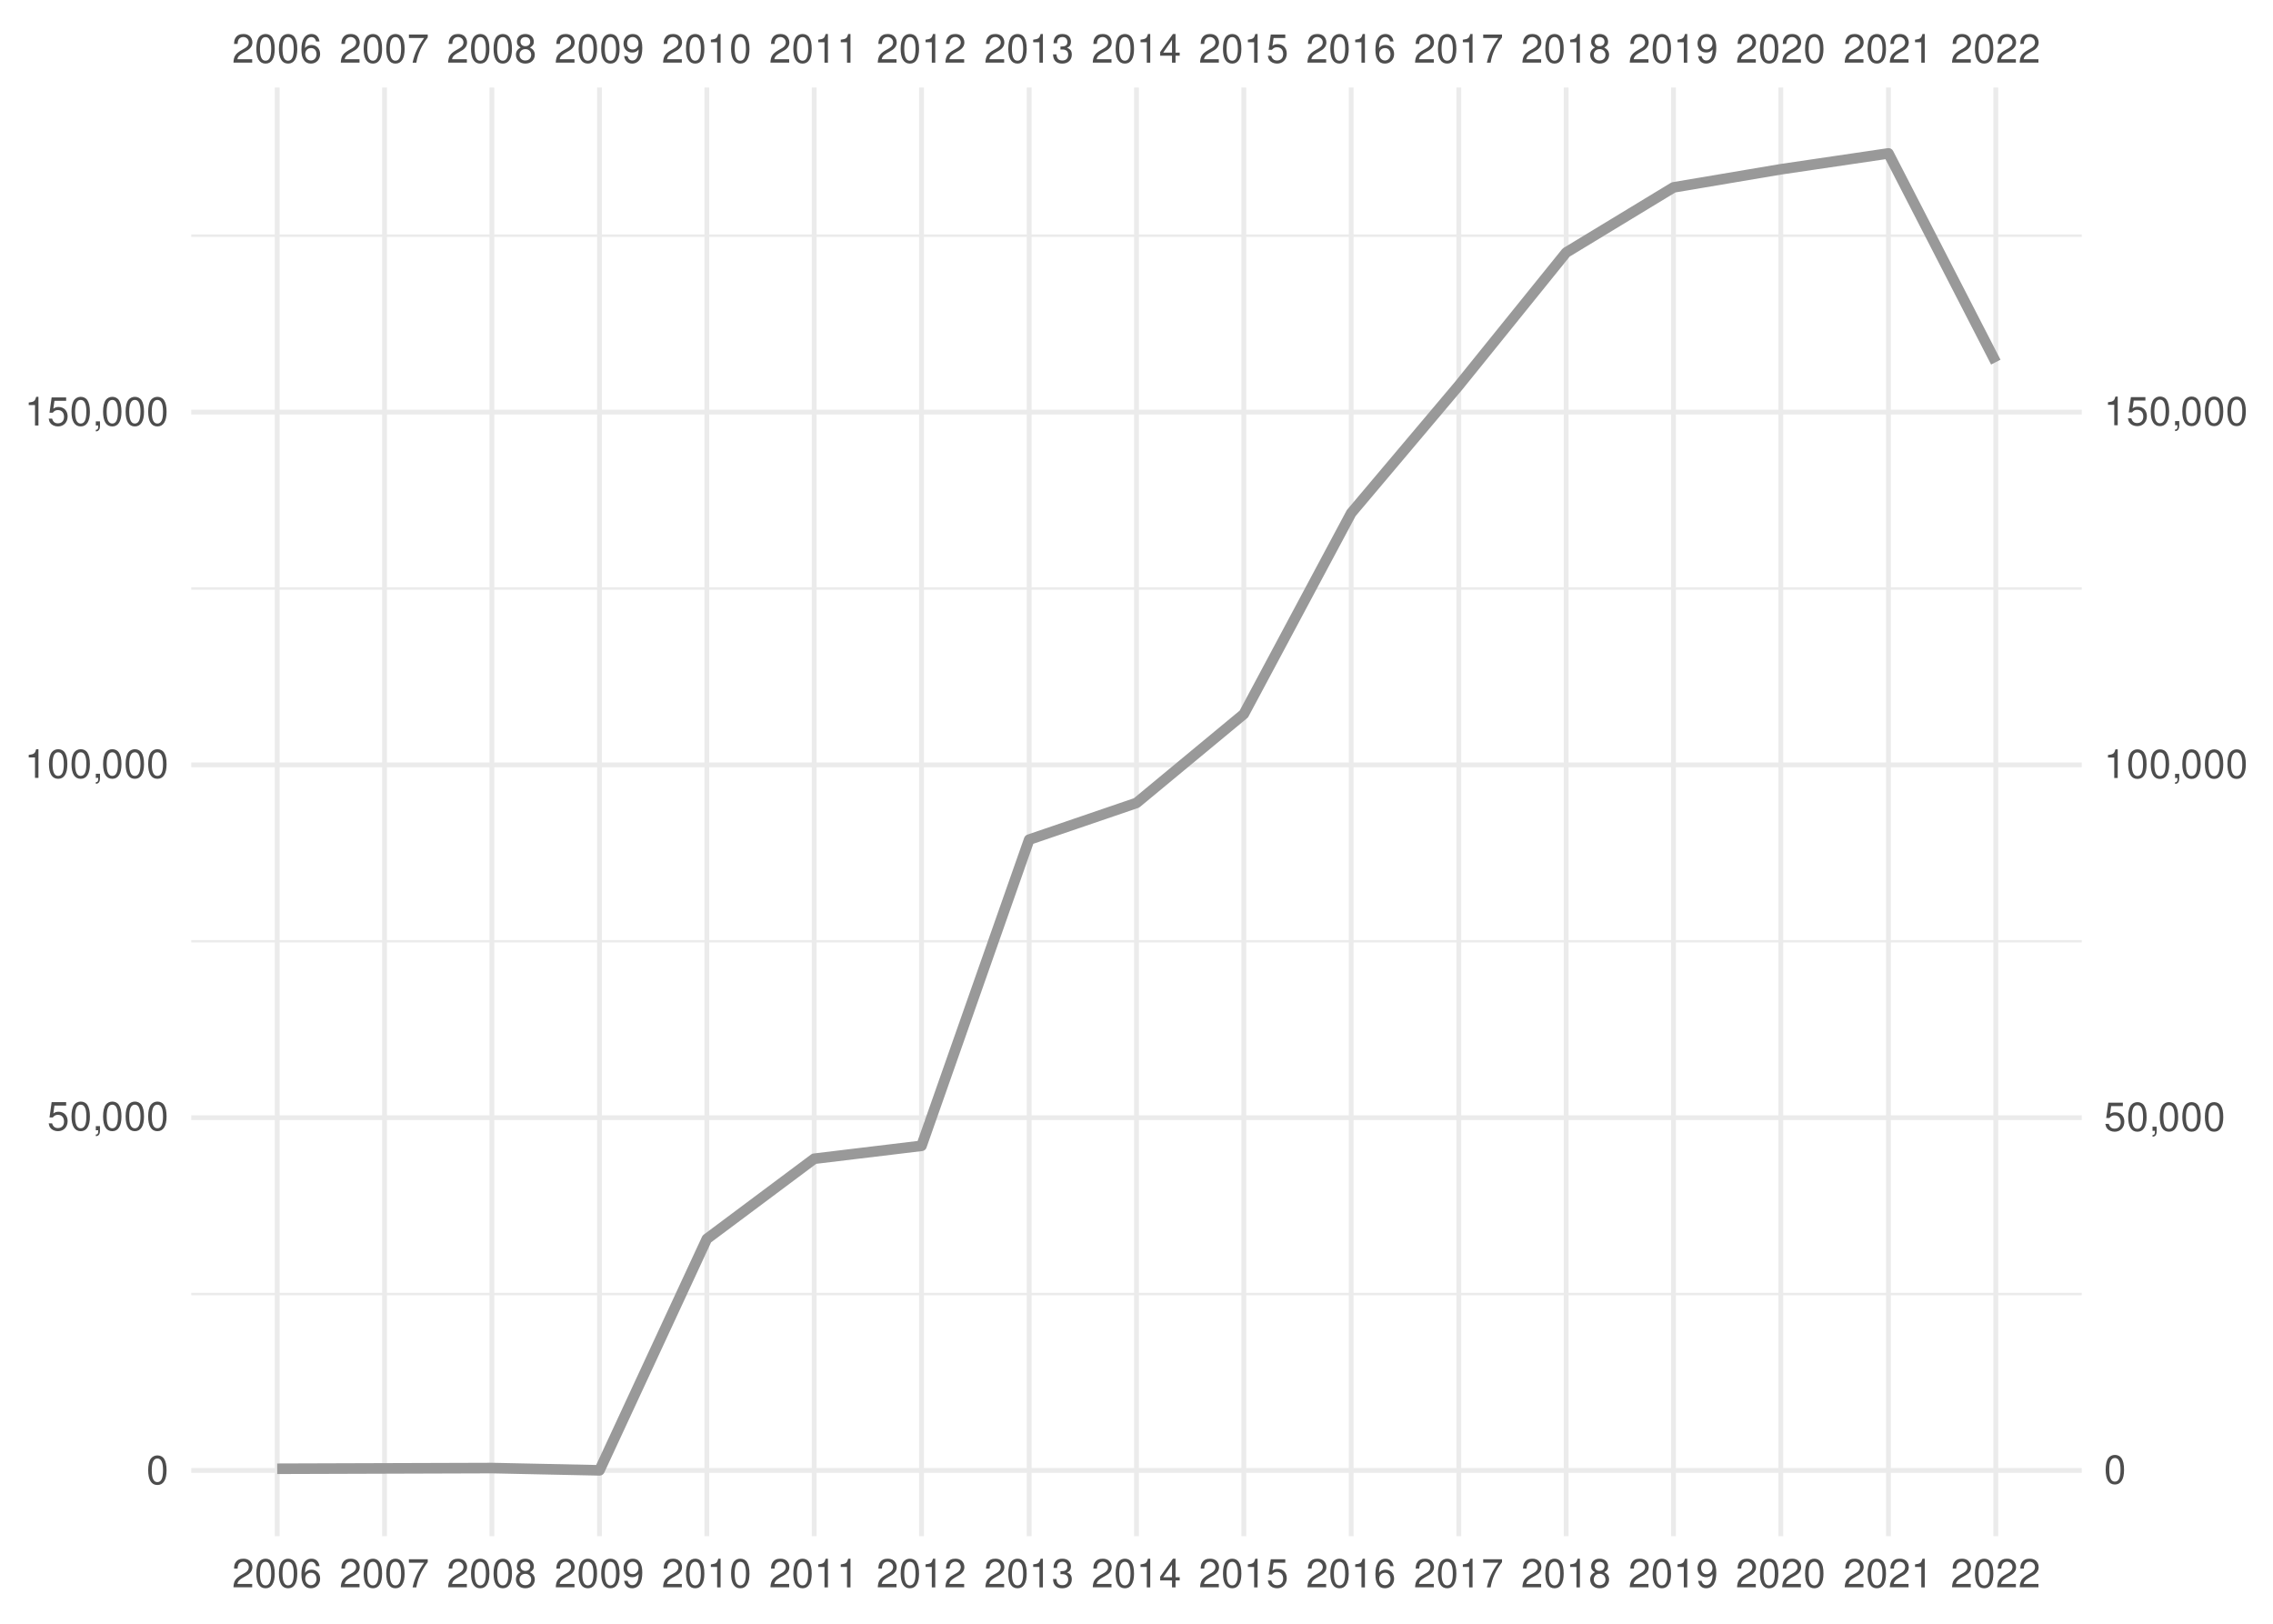
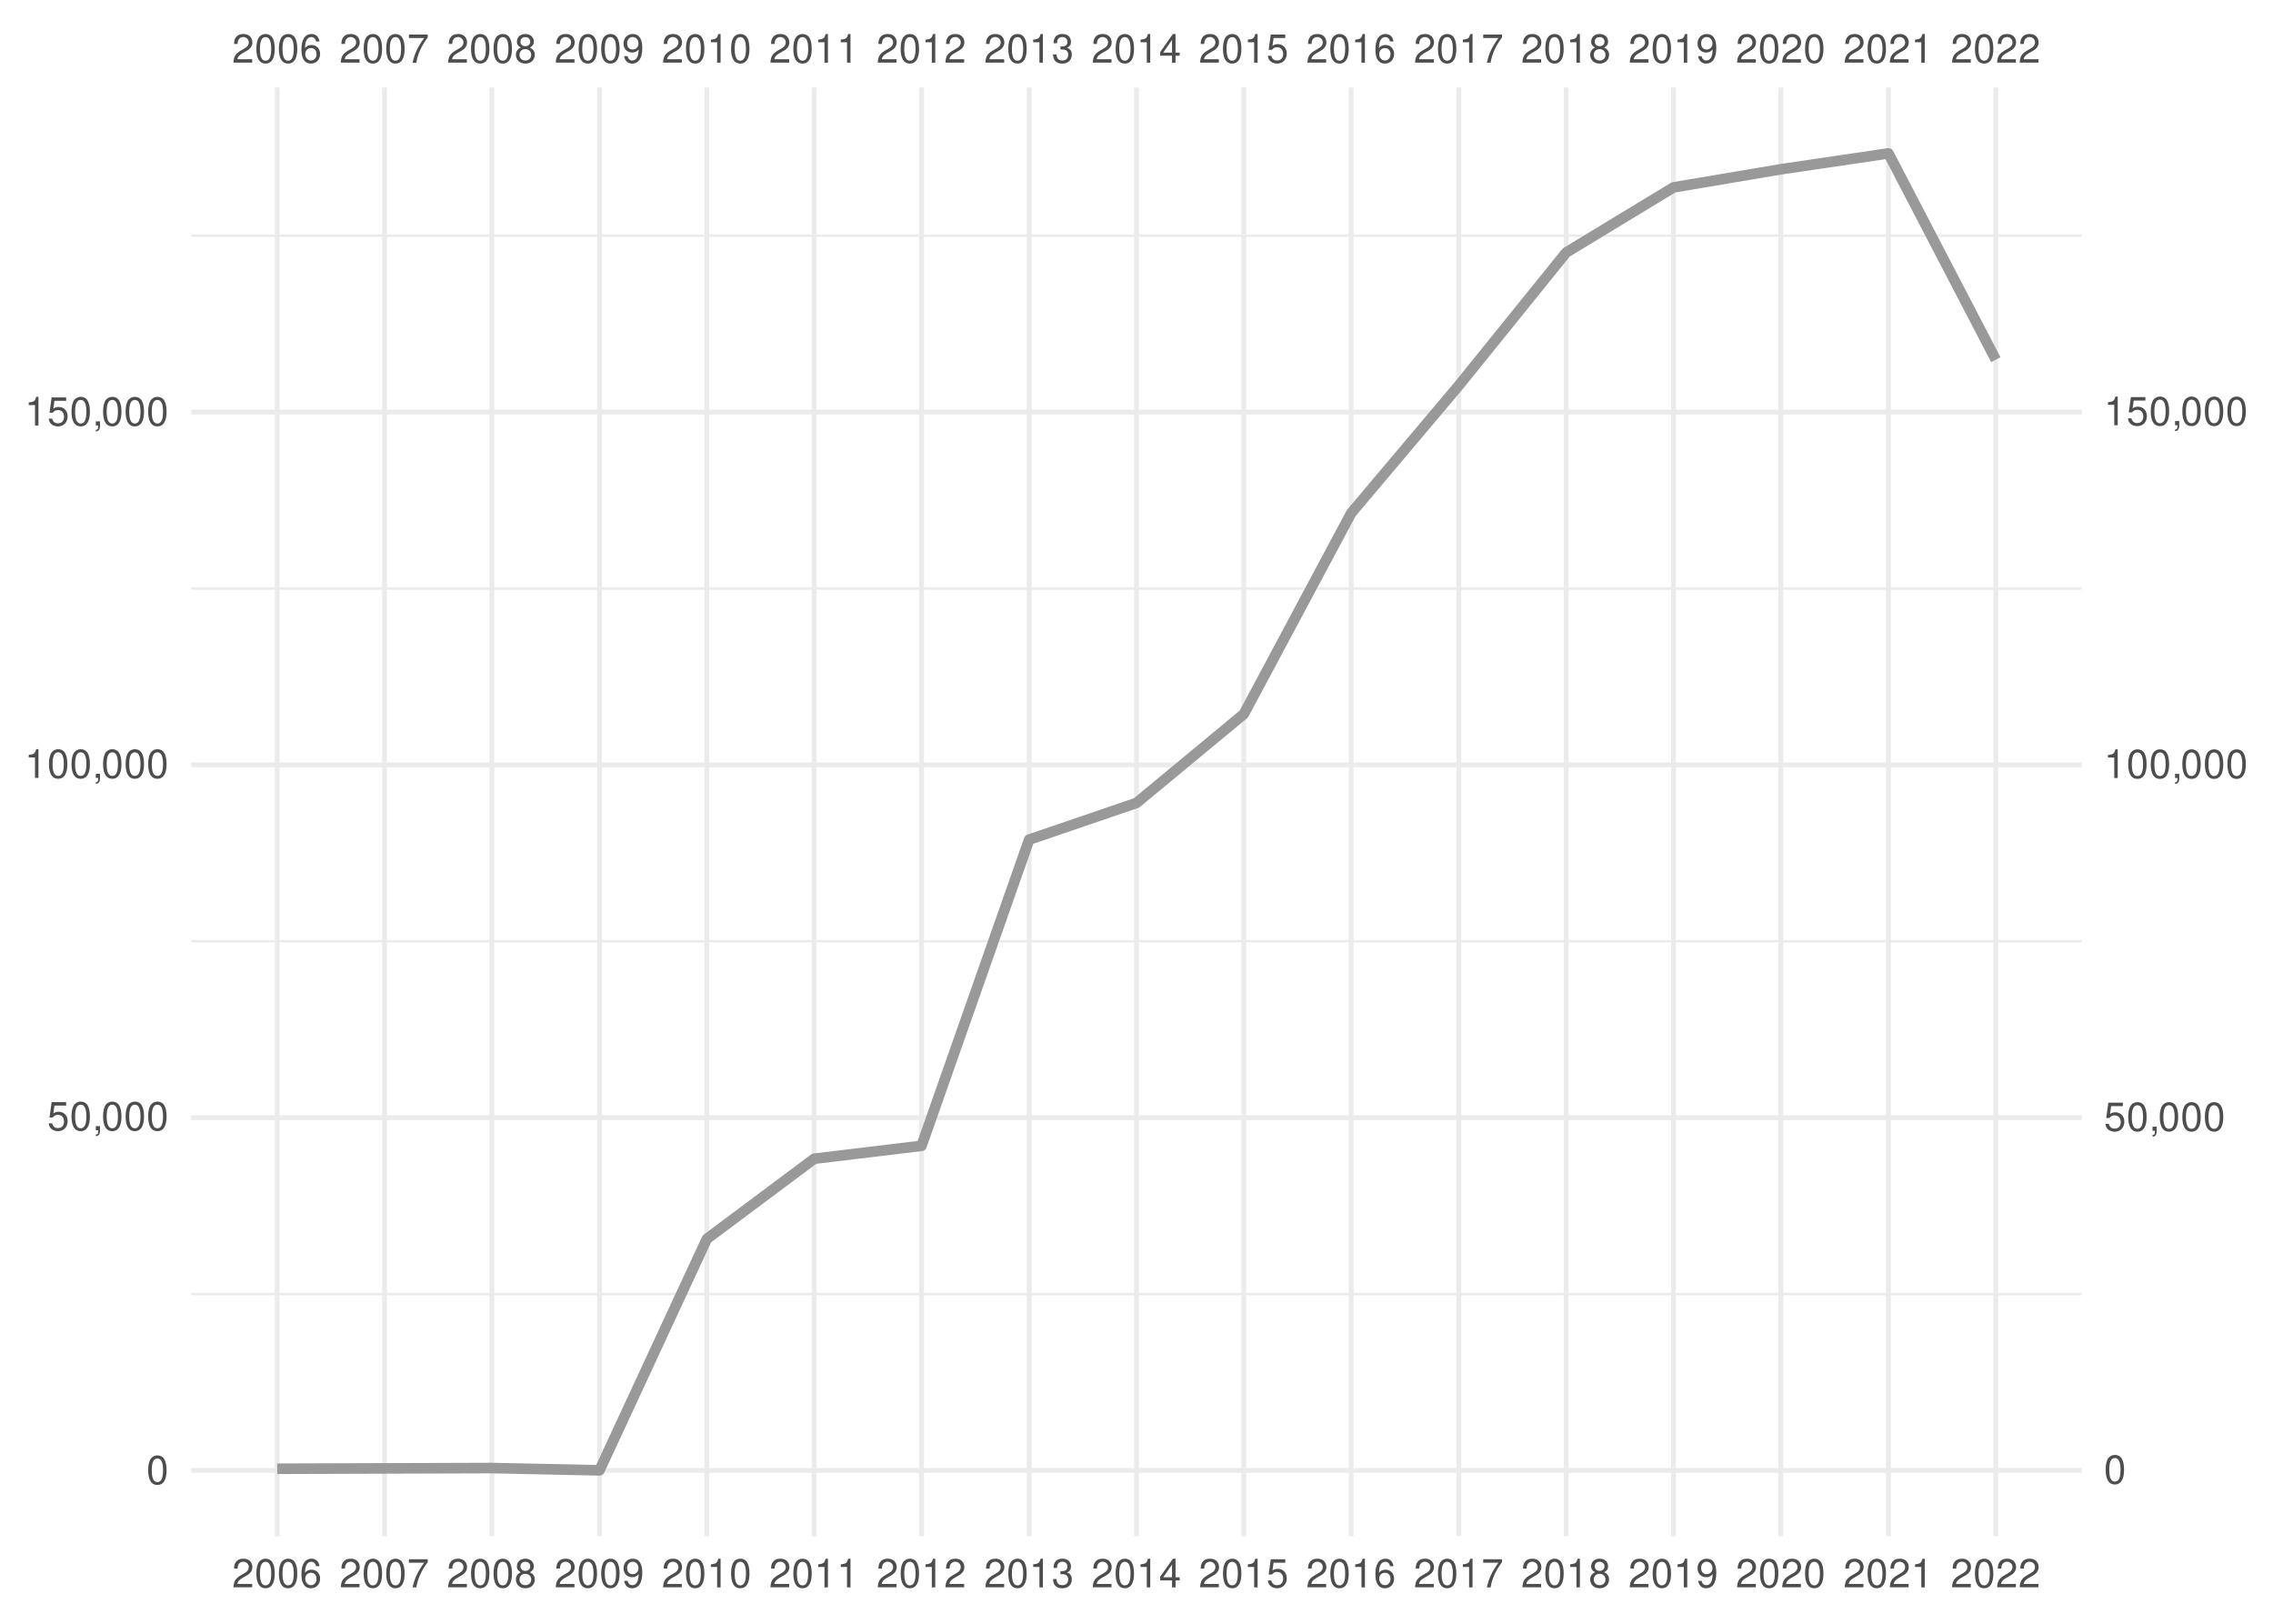
<svg xmlns="http://www.w3.org/2000/svg" xmlns:xlink="http://www.w3.org/1999/xlink" width="504pt" height="360pt" viewBox="0 0 504 360" version="1.1">
  <defs>
    <g>
      <symbol overflow="visible" id="glyph0-0">
        <path style="stroke:none;" d="" />
      </symbol>
      <symbol overflow="visible" id="glyph0-1">
        <path style="stroke:none;" d="M 4.453 -0.766 L 1.172 -0.766 C 1.25 -1.297 1.531 -1.625 2.297 -2.094 L 3.172 -2.594 C 4.047 -3.062 4.5 -3.719 4.5 -4.5 C 4.5 -5.031 4.281 -5.531 3.922 -5.875 C 3.547 -6.203 3.094 -6.359 2.5 -6.359 C 1.703 -6.359 1.125 -6.078 0.781 -5.531 C 0.547 -5.203 0.453 -4.797 0.438 -4.156 L 1.219 -4.156 C 1.234 -4.594 1.297 -4.844 1.406 -5.062 C 1.594 -5.438 2 -5.688 2.469 -5.688 C 3.172 -5.688 3.703 -5.172 3.703 -4.484 C 3.703 -3.969 3.406 -3.531 2.859 -3.219 L 2.047 -2.75 C 0.75 -2 0.375 -1.406 0.297 -0.016 L 4.453 -0.016 Z M 4.453 -0.766 " />
      </symbol>
      <symbol overflow="visible" id="glyph0-2">
        <path style="stroke:none;" d="M 2.422 -6.359 C 1.844 -6.359 1.312 -6.094 0.984 -5.672 C 0.578 -5.109 0.375 -4.25 0.375 -3.078 C 0.375 -0.938 1.078 0.203 2.422 0.203 C 3.734 0.203 4.453 -0.938 4.453 -3.031 C 4.453 -4.25 4.266 -5.078 3.859 -5.672 C 3.531 -6.109 3.016 -6.359 2.422 -6.359 Z M 2.422 -5.672 C 3.25 -5.672 3.672 -4.828 3.672 -3.094 C 3.672 -1.281 3.266 -0.438 2.406 -0.438 C 1.578 -0.438 1.172 -1.312 1.172 -3.062 C 1.172 -4.828 1.578 -5.672 2.422 -5.672 Z M 2.422 -5.672 " />
      </symbol>
      <symbol overflow="visible" id="glyph0-3">
        <path style="stroke:none;" d="M 4.375 -4.703 C 4.234 -5.75 3.562 -6.359 2.609 -6.359 C 1.922 -6.359 1.312 -6.031 0.938 -5.453 C 0.547 -4.828 0.375 -4.062 0.375 -2.906 C 0.375 -1.828 0.531 -1.156 0.906 -0.594 C 1.234 -0.078 1.781 0.203 2.469 0.203 C 3.656 0.203 4.516 -0.688 4.516 -1.922 C 4.516 -3.094 3.719 -3.922 2.609 -3.922 C 1.984 -3.922 1.5 -3.688 1.172 -3.234 C 1.172 -4.797 1.672 -5.672 2.562 -5.672 C 3.109 -5.672 3.484 -5.328 3.609 -4.703 Z M 2.5 -3.234 C 3.25 -3.234 3.719 -2.703 3.719 -1.859 C 3.719 -1.062 3.188 -0.484 2.484 -0.484 C 1.766 -0.484 1.219 -1.094 1.219 -1.906 C 1.219 -2.688 1.734 -3.234 2.5 -3.234 Z M 2.5 -3.234 " />
      </symbol>
      <symbol overflow="visible" id="glyph0-4">
        <path style="stroke:none;" d="M 4.578 -6.234 L 0.406 -6.234 L 0.406 -5.469 L 3.781 -5.469 C 2.281 -3.359 1.688 -2.047 1.219 0 L 2.047 0 C 2.391 -2 3.172 -3.719 4.578 -5.594 Z M 4.578 -6.234 " />
      </symbol>
      <symbol overflow="visible" id="glyph0-5">
        <path style="stroke:none;" d="M 3.438 -3.359 C 4.094 -3.75 4.297 -4.062 4.297 -4.656 C 4.297 -5.672 3.531 -6.359 2.422 -6.359 C 1.312 -6.359 0.547 -5.672 0.547 -4.672 C 0.547 -4.062 0.75 -3.75 1.391 -3.359 C 0.672 -2.984 0.328 -2.469 0.328 -1.766 C 0.328 -0.609 1.172 0.203 2.422 0.203 C 3.656 0.203 4.516 -0.609 4.516 -1.766 C 4.516 -2.469 4.156 -2.984 3.438 -3.359 Z M 2.422 -5.672 C 3.078 -5.672 3.5 -5.281 3.5 -4.641 C 3.5 -4.047 3.062 -3.656 2.422 -3.656 C 1.766 -3.656 1.344 -4.047 1.344 -4.656 C 1.344 -5.281 1.766 -5.672 2.422 -5.672 Z M 2.422 -3 C 3.188 -3 3.719 -2.484 3.719 -1.75 C 3.719 -0.984 3.203 -0.484 2.406 -0.484 C 1.641 -0.484 1.125 -1 1.125 -1.734 C 1.125 -2.5 1.641 -3 2.422 -3 Z M 2.422 -3 " />
      </symbol>
      <symbol overflow="visible" id="glyph0-6">
        <path style="stroke:none;" d="M 0.469 -1.453 C 0.609 -0.406 1.281 0.203 2.234 0.203 C 2.922 0.203 3.547 -0.125 3.922 -0.703 C 4.297 -1.328 4.484 -2.109 4.484 -3.25 C 4.484 -4.328 4.312 -5 3.953 -5.562 C 3.609 -6.094 3.062 -6.359 2.375 -6.359 C 1.188 -6.359 0.328 -5.469 0.328 -4.234 C 0.328 -3.062 1.125 -2.25 2.25 -2.25 C 2.844 -2.25 3.281 -2.453 3.672 -2.938 C 3.672 -1.359 3.172 -0.484 2.281 -0.484 C 1.734 -0.484 1.359 -0.828 1.234 -1.453 Z M 2.359 -5.688 C 3.094 -5.688 3.641 -5.078 3.641 -4.25 C 3.641 -3.469 3.109 -2.922 2.344 -2.922 C 1.594 -2.922 1.125 -3.453 1.125 -4.297 C 1.125 -5.109 1.641 -5.688 2.359 -5.688 Z M 2.359 -5.688 " />
      </symbol>
      <symbol overflow="visible" id="glyph0-7">
        <path style="stroke:none;" d="M 2.281 -4.531 L 2.281 0 L 3.047 0 L 3.047 -6.359 L 2.547 -6.359 C 2.266 -5.391 2.094 -5.25 0.891 -5.094 L 0.891 -4.531 Z M 2.281 -4.531 " />
      </symbol>
      <symbol overflow="visible" id="glyph0-8">
        <path style="stroke:none;" d="M 1.938 -2.922 L 2.359 -2.922 C 3.203 -2.922 3.656 -2.531 3.656 -1.766 C 3.656 -0.969 3.172 -0.484 2.375 -0.484 C 1.516 -0.484 1.109 -0.922 1.062 -1.844 L 0.281 -1.844 C 0.312 -1.344 0.406 -1 0.547 -0.719 C 0.875 -0.109 1.484 0.203 2.344 0.203 C 3.625 0.203 4.453 -0.578 4.453 -1.781 C 4.453 -2.594 4.141 -3.031 3.391 -3.297 C 3.969 -3.531 4.266 -3.969 4.266 -4.609 C 4.266 -5.703 3.547 -6.359 2.359 -6.359 C 1.109 -6.359 0.438 -5.656 0.406 -4.312 L 1.188 -4.312 C 1.203 -4.703 1.234 -4.922 1.328 -5.109 C 1.5 -5.469 1.891 -5.688 2.375 -5.688 C 3.062 -5.688 3.469 -5.266 3.469 -4.578 C 3.469 -4.141 3.312 -3.859 2.969 -3.719 C 2.766 -3.625 2.484 -3.594 1.938 -3.578 Z M 1.938 -2.922 " />
      </symbol>
      <symbol overflow="visible" id="glyph0-9">
        <path style="stroke:none;" d="M 2.875 -1.547 L 2.875 0 L 3.656 0 L 3.656 -1.547 L 4.578 -1.547 L 4.578 -2.234 L 3.656 -2.234 L 3.656 -6.359 L 3.078 -6.359 L 0.25 -2.359 L 0.25 -1.547 Z M 2.875 -2.234 L 0.922 -2.234 L 2.875 -5.047 Z M 2.875 -2.234 " />
      </symbol>
      <symbol overflow="visible" id="glyph0-10">
        <path style="stroke:none;" d="M 4.188 -6.234 L 0.969 -6.234 L 0.5 -2.844 L 1.219 -2.844 C 1.578 -3.266 1.875 -3.422 2.359 -3.422 C 3.203 -3.422 3.719 -2.844 3.719 -1.922 C 3.719 -1.031 3.203 -0.484 2.359 -0.484 C 1.688 -0.484 1.266 -0.828 1.078 -1.531 L 0.312 -1.531 C 0.406 -1.016 0.5 -0.781 0.688 -0.547 C 1.031 -0.078 1.672 0.203 2.375 0.203 C 3.641 0.203 4.516 -0.719 4.516 -2.031 C 4.516 -3.266 3.688 -4.109 2.5 -4.109 C 2.062 -4.109 1.703 -4 1.344 -3.734 L 1.594 -5.469 L 4.188 -5.469 Z M 4.188 -6.234 " />
      </symbol>
      <symbol overflow="visible" id="glyph0-11">
        <path style="stroke:none;" d="M 0.766 -0.922 L 0.766 0 L 1.297 0 L 1.297 0.156 C 1.297 0.766 1.172 0.938 0.766 0.953 L 0.766 1.297 C 1.344 1.312 1.688 0.891 1.688 0.141 L 1.688 -0.922 Z M 0.766 -0.922 " />
      </symbol>
    </g>
    <clipPath id="clip1">
      <path d="M 42.41 286 L 461.59 286 L 461.59 288 L 42.41 288 Z M 42.41 286 " />
    </clipPath>
    <clipPath id="clip2">
      <path d="M 42.41 208 L 461.59 208 L 461.59 209 L 42.41 209 Z M 42.41 208 " />
    </clipPath>
    <clipPath id="clip3">
      <path d="M 42.41 130 L 461.59 130 L 461.59 131 L 42.41 131 Z M 42.41 130 " />
    </clipPath>
    <clipPath id="clip4">
      <path d="M 42.41 51 L 461.59 51 L 461.59 53 L 42.41 53 Z M 42.41 51 " />
    </clipPath>
    <clipPath id="clip5">
      <path d="M 42.41 325 L 461.59 325 L 461.59 327 L 42.41 327 Z M 42.41 325 " />
    </clipPath>
    <clipPath id="clip6">
      <path d="M 42.41 247 L 461.59 247 L 461.59 249 L 42.41 249 Z M 42.41 247 " />
    </clipPath>
    <clipPath id="clip7">
      <path d="M 42.41 169 L 461.59 169 L 461.59 171 L 42.41 171 Z M 42.41 169 " />
    </clipPath>
    <clipPath id="clip8">
      <path d="M 42.41 90 L 461.59 90 L 461.59 92 L 42.41 92 Z M 42.41 90 " />
    </clipPath>
    <clipPath id="clip9">
      <path d="M 60 19.41 L 62 19.41 L 62 340.59 L 60 340.59 Z M 60 19.41 " />
    </clipPath>
    <clipPath id="clip10">
      <path d="M 84 19.41 L 86 19.41 L 86 340.59 L 84 340.59 Z M 84 19.41 " />
    </clipPath>
    <clipPath id="clip11">
      <path d="M 108 19.41 L 110 19.41 L 110 340.59 L 108 340.59 Z M 108 19.41 " />
    </clipPath>
    <clipPath id="clip12">
      <path d="M 132 19.41 L 134 19.41 L 134 340.59 L 132 340.59 Z M 132 19.41 " />
    </clipPath>
    <clipPath id="clip13">
      <path d="M 156 19.41 L 158 19.41 L 158 340.59 L 156 340.59 Z M 156 19.41 " />
    </clipPath>
    <clipPath id="clip14">
      <path d="M 179 19.41 L 182 19.41 L 182 340.59 L 179 340.59 Z M 179 19.41 " />
    </clipPath>
    <clipPath id="clip15">
      <path d="M 203 19.41 L 205 19.41 L 205 340.59 L 203 340.59 Z M 203 19.41 " />
    </clipPath>
    <clipPath id="clip16">
      <path d="M 227 19.41 L 229 19.41 L 229 340.59 L 227 340.59 Z M 227 19.41 " />
    </clipPath>
    <clipPath id="clip17">
      <path d="M 251 19.41 L 253 19.41 L 253 340.59 L 251 340.59 Z M 251 19.41 " />
    </clipPath>
    <clipPath id="clip18">
      <path d="M 275 19.41 L 277 19.41 L 277 340.59 L 275 340.59 Z M 275 19.41 " />
    </clipPath>
    <clipPath id="clip19">
      <path d="M 299 19.41 L 301 19.41 L 301 340.59 L 299 340.59 Z M 299 19.41 " />
    </clipPath>
    <clipPath id="clip20">
      <path d="M 322 19.41 L 325 19.41 L 325 340.59 L 322 340.59 Z M 322 19.41 " />
    </clipPath>
    <clipPath id="clip21">
      <path d="M 346 19.41 L 348 19.41 L 348 340.59 L 346 340.59 Z M 346 19.41 " />
    </clipPath>
    <clipPath id="clip22">
      <path d="M 370 19.41 L 372 19.41 L 372 340.59 L 370 340.59 Z M 370 19.41 " />
    </clipPath>
    <clipPath id="clip23">
      <path d="M 394 19.41 L 396 19.41 L 396 340.59 L 394 340.59 Z M 394 19.41 " />
    </clipPath>
    <clipPath id="clip24">
      <path d="M 418 19.41 L 420 19.41 L 420 340.59 L 418 340.59 Z M 418 19.41 " />
    </clipPath>
    <clipPath id="clip25">
      <path d="M 442 19.41 L 444 19.41 L 444 340.59 L 442 340.59 Z M 442 19.41 " />
    </clipPath>
  </defs>
  <g id="surface41">
    <rect x="0" y="0" width="504" height="360" style="fill:rgb(100%,100%,100%);fill-opacity:1;stroke:none;" />
    <g clip-path="url(#clip1)" clip-rule="nonzero">
      <path style="fill:none;stroke-width:0.533;stroke-linecap:butt;stroke-linejoin:round;stroke:rgb(92.157%,92.157%,92.157%);stroke-opacity:1;stroke-miterlimit:10;" d="M 42.41 286.902 L 461.59 286.902 " />
    </g>
    <g clip-path="url(#clip2)" clip-rule="nonzero">
      <path style="fill:none;stroke-width:0.533;stroke-linecap:butt;stroke-linejoin:round;stroke:rgb(92.157%,92.157%,92.157%);stroke-opacity:1;stroke-miterlimit:10;" d="M 42.41 208.688 L 461.59 208.688 " />
    </g>
    <g clip-path="url(#clip3)" clip-rule="nonzero">
      <path style="fill:none;stroke-width:0.533;stroke-linecap:butt;stroke-linejoin:round;stroke:rgb(92.157%,92.157%,92.157%);stroke-opacity:1;stroke-miterlimit:10;" d="M 42.41 130.473 L 461.59 130.473 " />
    </g>
    <g clip-path="url(#clip4)" clip-rule="nonzero">
      <path style="fill:none;stroke-width:0.533;stroke-linecap:butt;stroke-linejoin:round;stroke:rgb(92.157%,92.157%,92.157%);stroke-opacity:1;stroke-miterlimit:10;" d="M 42.41 52.258 L 461.59 52.258 " />
    </g>
    <g clip-path="url(#clip5)" clip-rule="nonzero">
      <path style="fill:none;stroke-width:1.067;stroke-linecap:butt;stroke-linejoin:round;stroke:rgb(92.157%,92.157%,92.157%);stroke-opacity:1;stroke-miterlimit:10;" d="M 42.41 326.012 L 461.59 326.012 " />
    </g>
    <g clip-path="url(#clip6)" clip-rule="nonzero">
      <path style="fill:none;stroke-width:1.067;stroke-linecap:butt;stroke-linejoin:round;stroke:rgb(92.157%,92.157%,92.157%);stroke-opacity:1;stroke-miterlimit:10;" d="M 42.41 247.797 L 461.59 247.797 " />
    </g>
    <g clip-path="url(#clip7)" clip-rule="nonzero">
      <path style="fill:none;stroke-width:1.067;stroke-linecap:butt;stroke-linejoin:round;stroke:rgb(92.157%,92.157%,92.157%);stroke-opacity:1;stroke-miterlimit:10;" d="M 42.41 169.578 L 461.59 169.578 " />
    </g>
    <g clip-path="url(#clip8)" clip-rule="nonzero">
      <path style="fill:none;stroke-width:1.067;stroke-linecap:butt;stroke-linejoin:round;stroke:rgb(92.157%,92.157%,92.157%);stroke-opacity:1;stroke-miterlimit:10;" d="M 42.41 91.363 L 461.59 91.363 " />
    </g>
    <g clip-path="url(#clip9)" clip-rule="nonzero">
      <path style="fill:none;stroke-width:1.067;stroke-linecap:butt;stroke-linejoin:round;stroke:rgb(92.157%,92.157%,92.157%);stroke-opacity:1;stroke-miterlimit:10;" d="M 61.465 340.59 L 61.465 19.41 " />
    </g>
    <g clip-path="url(#clip10)" clip-rule="nonzero">
      <path style="fill:none;stroke-width:1.067;stroke-linecap:butt;stroke-linejoin:round;stroke:rgb(92.157%,92.157%,92.157%);stroke-opacity:1;stroke-miterlimit:10;" d="M 85.266 340.59 L 85.266 19.41 " />
    </g>
    <g clip-path="url(#clip11)" clip-rule="nonzero">
      <path style="fill:none;stroke-width:1.067;stroke-linecap:butt;stroke-linejoin:round;stroke:rgb(92.157%,92.157%,92.157%);stroke-opacity:1;stroke-miterlimit:10;" d="M 109.066 340.59 L 109.066 19.41 " />
    </g>
    <g clip-path="url(#clip12)" clip-rule="nonzero">
      <path style="fill:none;stroke-width:1.067;stroke-linecap:butt;stroke-linejoin:round;stroke:rgb(92.157%,92.157%,92.157%);stroke-opacity:1;stroke-miterlimit:10;" d="M 132.93 340.59 L 132.93 19.41 " />
    </g>
    <g clip-path="url(#clip13)" clip-rule="nonzero">
      <path style="fill:none;stroke-width:1.067;stroke-linecap:butt;stroke-linejoin:round;stroke:rgb(92.157%,92.157%,92.157%);stroke-opacity:1;stroke-miterlimit:10;" d="M 156.73 340.59 L 156.73 19.41 " />
    </g>
    <g clip-path="url(#clip14)" clip-rule="nonzero">
      <path style="fill:none;stroke-width:1.067;stroke-linecap:butt;stroke-linejoin:round;stroke:rgb(92.157%,92.157%,92.157%);stroke-opacity:1;stroke-miterlimit:10;" d="M 180.531 340.59 L 180.531 19.41 " />
    </g>
    <g clip-path="url(#clip15)" clip-rule="nonzero">
      <path style="fill:none;stroke-width:1.067;stroke-linecap:butt;stroke-linejoin:round;stroke:rgb(92.157%,92.157%,92.157%);stroke-opacity:1;stroke-miterlimit:10;" d="M 204.332 340.59 L 204.332 19.41 " />
    </g>
    <g clip-path="url(#clip16)" clip-rule="nonzero">
      <path style="fill:none;stroke-width:1.067;stroke-linecap:butt;stroke-linejoin:round;stroke:rgb(92.157%,92.157%,92.157%);stroke-opacity:1;stroke-miterlimit:10;" d="M 228.199 340.59 L 228.199 19.41 " />
    </g>
    <g clip-path="url(#clip17)" clip-rule="nonzero">
      <path style="fill:none;stroke-width:1.067;stroke-linecap:butt;stroke-linejoin:round;stroke:rgb(92.157%,92.157%,92.157%);stroke-opacity:1;stroke-miterlimit:10;" d="M 252 340.59 L 252 19.41 " />
    </g>
    <g clip-path="url(#clip18)" clip-rule="nonzero">
      <path style="fill:none;stroke-width:1.067;stroke-linecap:butt;stroke-linejoin:round;stroke:rgb(92.157%,92.157%,92.157%);stroke-opacity:1;stroke-miterlimit:10;" d="M 275.801 340.59 L 275.801 19.41 " />
    </g>
    <g clip-path="url(#clip19)" clip-rule="nonzero">
      <path style="fill:none;stroke-width:1.067;stroke-linecap:butt;stroke-linejoin:round;stroke:rgb(92.157%,92.157%,92.157%);stroke-opacity:1;stroke-miterlimit:10;" d="M 299.602 340.59 L 299.602 19.41 " />
    </g>
    <g clip-path="url(#clip20)" clip-rule="nonzero">
      <path style="fill:none;stroke-width:1.067;stroke-linecap:butt;stroke-linejoin:round;stroke:rgb(92.157%,92.157%,92.157%);stroke-opacity:1;stroke-miterlimit:10;" d="M 323.469 340.59 L 323.469 19.41 " />
    </g>
    <g clip-path="url(#clip21)" clip-rule="nonzero">
      <path style="fill:none;stroke-width:1.067;stroke-linecap:butt;stroke-linejoin:round;stroke:rgb(92.157%,92.157%,92.157%);stroke-opacity:1;stroke-miterlimit:10;" d="M 347.27 340.59 L 347.27 19.41 " />
    </g>
    <g clip-path="url(#clip22)" clip-rule="nonzero">
      <path style="fill:none;stroke-width:1.067;stroke-linecap:butt;stroke-linejoin:round;stroke:rgb(92.157%,92.157%,92.157%);stroke-opacity:1;stroke-miterlimit:10;" d="M 371.07 340.59 L 371.07 19.41 " />
    </g>
    <g clip-path="url(#clip23)" clip-rule="nonzero">
      <path style="fill:none;stroke-width:1.067;stroke-linecap:butt;stroke-linejoin:round;stroke:rgb(92.157%,92.157%,92.157%);stroke-opacity:1;stroke-miterlimit:10;" d="M 394.867 340.59 L 394.867 19.41 " />
    </g>
    <g clip-path="url(#clip24)" clip-rule="nonzero">
      <path style="fill:none;stroke-width:1.067;stroke-linecap:butt;stroke-linejoin:round;stroke:rgb(92.157%,92.157%,92.157%);stroke-opacity:1;stroke-miterlimit:10;" d="M 418.734 340.59 L 418.734 19.41 " />
    </g>
    <g clip-path="url(#clip25)" clip-rule="nonzero">
      <path style="fill:none;stroke-width:1.067;stroke-linecap:butt;stroke-linejoin:round;stroke:rgb(92.157%,92.157%,92.157%);stroke-opacity:1;stroke-miterlimit:10;" d="M 442.535 340.59 L 442.535 19.41 " />
    </g>
-     <path style="fill:none;stroke-width:2.347;stroke-linecap:butt;stroke-linejoin:round;stroke:rgb(60%,60%,60%);stroke-opacity:1;stroke-miterlimit:10;" d="M 61.465 325.637 L 109.066 325.484 L 132.93 325.988 L 156.73 274.68 L 180.531 256.906 L 204.332 254.039 L 228.199 186.152 L 252 178.02 L 275.801 158.309 L 299.602 113.762 L 323.469 85.469 L 347.27 55.988 L 371.07 41.547 L 394.867 37.531 L 418.734 34.012 L 442.535 80.289 " />
+     <path style="fill:none;stroke-width:2.347;stroke-linecap:butt;stroke-linejoin:round;stroke:rgb(60%,60%,60%);stroke-opacity:1;stroke-miterlimit:10;" d="M 61.465 325.637 L 109.066 325.484 L 132.93 325.988 L 156.73 274.68 L 180.531 256.906 L 204.332 254.039 L 228.199 186.152 L 252 178.02 L 275.801 158.309 L 299.602 113.762 L 323.469 85.469 L 347.27 55.988 L 371.07 41.547 L 394.867 37.531 L 418.734 34.012 L 442.535 79.738 " />
    <g style="fill:rgb(30.196%,30.196%,30.196%);fill-opacity:1;">
      <use xlink:href="#glyph0-1" x="51.465" y="13.896" />
      <use xlink:href="#glyph0-2" x="56.465" y="13.896" />
      <use xlink:href="#glyph0-2" x="61.465" y="13.896" />
      <use xlink:href="#glyph0-3" x="66.465" y="13.896" />
    </g>
    <g style="fill:rgb(30.196%,30.196%,30.196%);fill-opacity:1;">
      <use xlink:href="#glyph0-1" x="75.266" y="13.896" />
      <use xlink:href="#glyph0-2" x="80.266" y="13.896" />
      <use xlink:href="#glyph0-2" x="85.266" y="13.896" />
      <use xlink:href="#glyph0-4" x="90.266" y="13.896" />
    </g>
    <g style="fill:rgb(30.196%,30.196%,30.196%);fill-opacity:1;">
      <use xlink:href="#glyph0-1" x="99.066" y="13.896" />
      <use xlink:href="#glyph0-2" x="104.066" y="13.896" />
      <use xlink:href="#glyph0-2" x="109.066" y="13.896" />
      <use xlink:href="#glyph0-5" x="114.066" y="13.896" />
    </g>
    <g style="fill:rgb(30.196%,30.196%,30.196%);fill-opacity:1;">
      <use xlink:href="#glyph0-1" x="122.93" y="13.896" />
      <use xlink:href="#glyph0-2" x="127.93" y="13.896" />
      <use xlink:href="#glyph0-2" x="132.93" y="13.896" />
      <use xlink:href="#glyph0-6" x="137.93" y="13.896" />
    </g>
    <g style="fill:rgb(30.196%,30.196%,30.196%);fill-opacity:1;">
      <use xlink:href="#glyph0-1" x="146.73" y="13.896" />
      <use xlink:href="#glyph0-2" x="151.73" y="13.896" />
      <use xlink:href="#glyph0-7" x="156.73" y="13.896" />
      <use xlink:href="#glyph0-2" x="161.73" y="13.896" />
    </g>
    <g style="fill:rgb(30.196%,30.196%,30.196%);fill-opacity:1;">
      <use xlink:href="#glyph0-1" x="170.531" y="13.896" />
      <use xlink:href="#glyph0-2" x="175.531" y="13.896" />
      <use xlink:href="#glyph0-7" x="180.531" y="13.896" />
      <use xlink:href="#glyph0-7" x="185.531" y="13.896" />
    </g>
    <g style="fill:rgb(30.196%,30.196%,30.196%);fill-opacity:1;">
      <use xlink:href="#glyph0-1" x="194.332" y="13.896" />
      <use xlink:href="#glyph0-2" x="199.332" y="13.896" />
      <use xlink:href="#glyph0-7" x="204.332" y="13.896" />
      <use xlink:href="#glyph0-1" x="209.332" y="13.896" />
    </g>
    <g style="fill:rgb(30.196%,30.196%,30.196%);fill-opacity:1;">
      <use xlink:href="#glyph0-1" x="218.199" y="13.896" />
      <use xlink:href="#glyph0-2" x="223.199" y="13.896" />
      <use xlink:href="#glyph0-7" x="228.199" y="13.896" />
      <use xlink:href="#glyph0-8" x="233.199" y="13.896" />
    </g>
    <g style="fill:rgb(30.196%,30.196%,30.196%);fill-opacity:1;">
      <use xlink:href="#glyph0-1" x="242" y="13.896" />
      <use xlink:href="#glyph0-2" x="247" y="13.896" />
      <use xlink:href="#glyph0-7" x="252" y="13.896" />
      <use xlink:href="#glyph0-9" x="257" y="13.896" />
    </g>
    <g style="fill:rgb(30.196%,30.196%,30.196%);fill-opacity:1;">
      <use xlink:href="#glyph0-1" x="265.801" y="13.896" />
      <use xlink:href="#glyph0-2" x="270.801" y="13.896" />
      <use xlink:href="#glyph0-7" x="275.801" y="13.896" />
      <use xlink:href="#glyph0-10" x="280.801" y="13.896" />
    </g>
    <g style="fill:rgb(30.196%,30.196%,30.196%);fill-opacity:1;">
      <use xlink:href="#glyph0-1" x="289.602" y="13.896" />
      <use xlink:href="#glyph0-2" x="294.602" y="13.896" />
      <use xlink:href="#glyph0-7" x="299.602" y="13.896" />
      <use xlink:href="#glyph0-3" x="304.602" y="13.896" />
    </g>
    <g style="fill:rgb(30.196%,30.196%,30.196%);fill-opacity:1;">
      <use xlink:href="#glyph0-1" x="313.469" y="13.896" />
      <use xlink:href="#glyph0-2" x="318.469" y="13.896" />
      <use xlink:href="#glyph0-7" x="323.469" y="13.896" />
      <use xlink:href="#glyph0-4" x="328.469" y="13.896" />
    </g>
    <g style="fill:rgb(30.196%,30.196%,30.196%);fill-opacity:1;">
      <use xlink:href="#glyph0-1" x="337.27" y="13.896" />
      <use xlink:href="#glyph0-2" x="342.27" y="13.896" />
      <use xlink:href="#glyph0-7" x="347.27" y="13.896" />
      <use xlink:href="#glyph0-5" x="352.27" y="13.896" />
    </g>
    <g style="fill:rgb(30.196%,30.196%,30.196%);fill-opacity:1;">
      <use xlink:href="#glyph0-1" x="361.07" y="13.896" />
      <use xlink:href="#glyph0-2" x="366.07" y="13.896" />
      <use xlink:href="#glyph0-7" x="371.07" y="13.896" />
      <use xlink:href="#glyph0-6" x="376.07" y="13.896" />
    </g>
    <g style="fill:rgb(30.196%,30.196%,30.196%);fill-opacity:1;">
      <use xlink:href="#glyph0-1" x="384.867" y="13.896" />
      <use xlink:href="#glyph0-2" x="389.867" y="13.896" />
      <use xlink:href="#glyph0-1" x="394.867" y="13.896" />
      <use xlink:href="#glyph0-2" x="399.867" y="13.896" />
    </g>
    <g style="fill:rgb(30.196%,30.196%,30.196%);fill-opacity:1;">
      <use xlink:href="#glyph0-1" x="408.734" y="13.896" />
      <use xlink:href="#glyph0-2" x="413.734" y="13.896" />
      <use xlink:href="#glyph0-1" x="418.734" y="13.896" />
      <use xlink:href="#glyph0-7" x="423.734" y="13.896" />
    </g>
    <g style="fill:rgb(30.196%,30.196%,30.196%);fill-opacity:1;">
      <use xlink:href="#glyph0-1" x="432.535" y="13.896" />
      <use xlink:href="#glyph0-2" x="437.535" y="13.896" />
      <use xlink:href="#glyph0-1" x="442.535" y="13.896" />
      <use xlink:href="#glyph0-1" x="447.535" y="13.896" />
    </g>
    <g style="fill:rgb(30.196%,30.196%,30.196%);fill-opacity:1;">
      <use xlink:href="#glyph0-2" x="32.48" y="329.036" />
    </g>
    <g style="fill:rgb(30.196%,30.196%,30.196%);fill-opacity:1;">
      <use xlink:href="#glyph0-10" x="10.48" y="250.591" />
      <use xlink:href="#glyph0-2" x="15.48" y="250.591" />
      <use xlink:href="#glyph0-11" x="20.48" y="250.591" />
      <use xlink:href="#glyph0-2" x="22.48" y="250.591" />
      <use xlink:href="#glyph0-2" x="27.48" y="250.591" />
      <use xlink:href="#glyph0-2" x="32.48" y="250.591" />
    </g>
    <g style="fill:rgb(30.196%,30.196%,30.196%);fill-opacity:1;">
      <use xlink:href="#glyph0-7" x="5.48" y="172.466" />
      <use xlink:href="#glyph0-2" x="10.48" y="172.466" />
      <use xlink:href="#glyph0-2" x="15.48" y="172.466" />
      <use xlink:href="#glyph0-11" x="20.48" y="172.466" />
      <use xlink:href="#glyph0-2" x="22.48" y="172.466" />
      <use xlink:href="#glyph0-2" x="27.48" y="172.466" />
      <use xlink:href="#glyph0-2" x="32.48" y="172.466" />
    </g>
    <g style="fill:rgb(30.196%,30.196%,30.196%);fill-opacity:1;">
      <use xlink:href="#glyph0-7" x="5.48" y="94.341" />
      <use xlink:href="#glyph0-10" x="10.48" y="94.341" />
      <use xlink:href="#glyph0-2" x="15.48" y="94.341" />
      <use xlink:href="#glyph0-11" x="20.48" y="94.341" />
      <use xlink:href="#glyph0-2" x="22.48" y="94.341" />
      <use xlink:href="#glyph0-2" x="27.48" y="94.341" />
      <use xlink:href="#glyph0-2" x="32.48" y="94.341" />
    </g>
    <g style="fill:rgb(30.196%,30.196%,30.196%);fill-opacity:1;">
      <use xlink:href="#glyph0-2" x="466.52" y="328.927" />
    </g>
    <g style="fill:rgb(30.196%,30.196%,30.196%);fill-opacity:1;">
      <use xlink:href="#glyph0-10" x="466.52" y="250.712" />
      <use xlink:href="#glyph0-2" x="471.52" y="250.712" />
      <use xlink:href="#glyph0-11" x="476.52" y="250.712" />
      <use xlink:href="#glyph0-2" x="478.52" y="250.712" />
      <use xlink:href="#glyph0-2" x="483.52" y="250.712" />
      <use xlink:href="#glyph0-2" x="488.52" y="250.712" />
    </g>
    <g style="fill:rgb(30.196%,30.196%,30.196%);fill-opacity:1;">
      <use xlink:href="#glyph0-7" x="466.52" y="172.493" />
      <use xlink:href="#glyph0-2" x="471.52" y="172.493" />
      <use xlink:href="#glyph0-2" x="476.52" y="172.493" />
      <use xlink:href="#glyph0-11" x="481.52" y="172.493" />
      <use xlink:href="#glyph0-2" x="483.52" y="172.493" />
      <use xlink:href="#glyph0-2" x="488.52" y="172.493" />
      <use xlink:href="#glyph0-2" x="493.52" y="172.493" />
    </g>
    <g style="fill:rgb(30.196%,30.196%,30.196%);fill-opacity:1;">
      <use xlink:href="#glyph0-7" x="466.52" y="94.278" />
      <use xlink:href="#glyph0-10" x="471.52" y="94.278" />
      <use xlink:href="#glyph0-2" x="476.52" y="94.278" />
      <use xlink:href="#glyph0-11" x="481.52" y="94.278" />
      <use xlink:href="#glyph0-2" x="483.52" y="94.278" />
      <use xlink:href="#glyph0-2" x="488.52" y="94.278" />
      <use xlink:href="#glyph0-2" x="493.52" y="94.278" />
    </g>
    <g style="fill:rgb(30.196%,30.196%,30.196%);fill-opacity:1;">
      <use xlink:href="#glyph0-1" x="51.465" y="351.935" />
      <use xlink:href="#glyph0-2" x="56.465" y="351.935" />
      <use xlink:href="#glyph0-2" x="61.465" y="351.935" />
      <use xlink:href="#glyph0-3" x="66.465" y="351.935" />
    </g>
    <g style="fill:rgb(30.196%,30.196%,30.196%);fill-opacity:1;">
      <use xlink:href="#glyph0-1" x="75.266" y="351.935" />
      <use xlink:href="#glyph0-2" x="80.266" y="351.935" />
      <use xlink:href="#glyph0-2" x="85.266" y="351.935" />
      <use xlink:href="#glyph0-4" x="90.266" y="351.935" />
    </g>
    <g style="fill:rgb(30.196%,30.196%,30.196%);fill-opacity:1;">
      <use xlink:href="#glyph0-1" x="99.066" y="351.935" />
      <use xlink:href="#glyph0-2" x="104.066" y="351.935" />
      <use xlink:href="#glyph0-2" x="109.066" y="351.935" />
      <use xlink:href="#glyph0-5" x="114.066" y="351.935" />
    </g>
    <g style="fill:rgb(30.196%,30.196%,30.196%);fill-opacity:1;">
      <use xlink:href="#glyph0-1" x="122.93" y="351.935" />
      <use xlink:href="#glyph0-2" x="127.93" y="351.935" />
      <use xlink:href="#glyph0-2" x="132.93" y="351.935" />
      <use xlink:href="#glyph0-6" x="137.93" y="351.935" />
    </g>
    <g style="fill:rgb(30.196%,30.196%,30.196%);fill-opacity:1;">
      <use xlink:href="#glyph0-1" x="146.73" y="351.935" />
      <use xlink:href="#glyph0-2" x="151.73" y="351.935" />
      <use xlink:href="#glyph0-7" x="156.73" y="351.935" />
      <use xlink:href="#glyph0-2" x="161.73" y="351.935" />
    </g>
    <g style="fill:rgb(30.196%,30.196%,30.196%);fill-opacity:1;">
      <use xlink:href="#glyph0-1" x="170.531" y="351.935" />
      <use xlink:href="#glyph0-2" x="175.531" y="351.935" />
      <use xlink:href="#glyph0-7" x="180.531" y="351.935" />
      <use xlink:href="#glyph0-7" x="185.531" y="351.935" />
    </g>
    <g style="fill:rgb(30.196%,30.196%,30.196%);fill-opacity:1;">
      <use xlink:href="#glyph0-1" x="194.332" y="351.935" />
      <use xlink:href="#glyph0-2" x="199.332" y="351.935" />
      <use xlink:href="#glyph0-7" x="204.332" y="351.935" />
      <use xlink:href="#glyph0-1" x="209.332" y="351.935" />
    </g>
    <g style="fill:rgb(30.196%,30.196%,30.196%);fill-opacity:1;">
      <use xlink:href="#glyph0-1" x="218.199" y="351.935" />
      <use xlink:href="#glyph0-2" x="223.199" y="351.935" />
      <use xlink:href="#glyph0-7" x="228.199" y="351.935" />
      <use xlink:href="#glyph0-8" x="233.199" y="351.935" />
    </g>
    <g style="fill:rgb(30.196%,30.196%,30.196%);fill-opacity:1;">
      <use xlink:href="#glyph0-1" x="242" y="351.935" />
      <use xlink:href="#glyph0-2" x="247" y="351.935" />
      <use xlink:href="#glyph0-7" x="252" y="351.935" />
      <use xlink:href="#glyph0-9" x="257" y="351.935" />
    </g>
    <g style="fill:rgb(30.196%,30.196%,30.196%);fill-opacity:1;">
      <use xlink:href="#glyph0-1" x="265.801" y="351.935" />
      <use xlink:href="#glyph0-2" x="270.801" y="351.935" />
      <use xlink:href="#glyph0-7" x="275.801" y="351.935" />
      <use xlink:href="#glyph0-10" x="280.801" y="351.935" />
    </g>
    <g style="fill:rgb(30.196%,30.196%,30.196%);fill-opacity:1;">
      <use xlink:href="#glyph0-1" x="289.602" y="351.935" />
      <use xlink:href="#glyph0-2" x="294.602" y="351.935" />
      <use xlink:href="#glyph0-7" x="299.602" y="351.935" />
      <use xlink:href="#glyph0-3" x="304.602" y="351.935" />
    </g>
    <g style="fill:rgb(30.196%,30.196%,30.196%);fill-opacity:1;">
      <use xlink:href="#glyph0-1" x="313.469" y="351.935" />
      <use xlink:href="#glyph0-2" x="318.469" y="351.935" />
      <use xlink:href="#glyph0-7" x="323.469" y="351.935" />
      <use xlink:href="#glyph0-4" x="328.469" y="351.935" />
    </g>
    <g style="fill:rgb(30.196%,30.196%,30.196%);fill-opacity:1;">
      <use xlink:href="#glyph0-1" x="337.27" y="351.935" />
      <use xlink:href="#glyph0-2" x="342.27" y="351.935" />
      <use xlink:href="#glyph0-7" x="347.27" y="351.935" />
      <use xlink:href="#glyph0-5" x="352.27" y="351.935" />
    </g>
    <g style="fill:rgb(30.196%,30.196%,30.196%);fill-opacity:1;">
      <use xlink:href="#glyph0-1" x="361.07" y="351.935" />
      <use xlink:href="#glyph0-2" x="366.07" y="351.935" />
      <use xlink:href="#glyph0-7" x="371.07" y="351.935" />
      <use xlink:href="#glyph0-6" x="376.07" y="351.935" />
    </g>
    <g style="fill:rgb(30.196%,30.196%,30.196%);fill-opacity:1;">
      <use xlink:href="#glyph0-1" x="384.867" y="351.935" />
      <use xlink:href="#glyph0-2" x="389.867" y="351.935" />
      <use xlink:href="#glyph0-1" x="394.867" y="351.935" />
      <use xlink:href="#glyph0-2" x="399.867" y="351.935" />
    </g>
    <g style="fill:rgb(30.196%,30.196%,30.196%);fill-opacity:1;">
      <use xlink:href="#glyph0-1" x="408.734" y="351.935" />
      <use xlink:href="#glyph0-2" x="413.734" y="351.935" />
      <use xlink:href="#glyph0-1" x="418.734" y="351.935" />
      <use xlink:href="#glyph0-7" x="423.734" y="351.935" />
    </g>
    <g style="fill:rgb(30.196%,30.196%,30.196%);fill-opacity:1;">
      <use xlink:href="#glyph0-1" x="432.535" y="351.935" />
      <use xlink:href="#glyph0-2" x="437.535" y="351.935" />
      <use xlink:href="#glyph0-1" x="442.535" y="351.935" />
      <use xlink:href="#glyph0-1" x="447.535" y="351.935" />
    </g>
  </g>
</svg>
